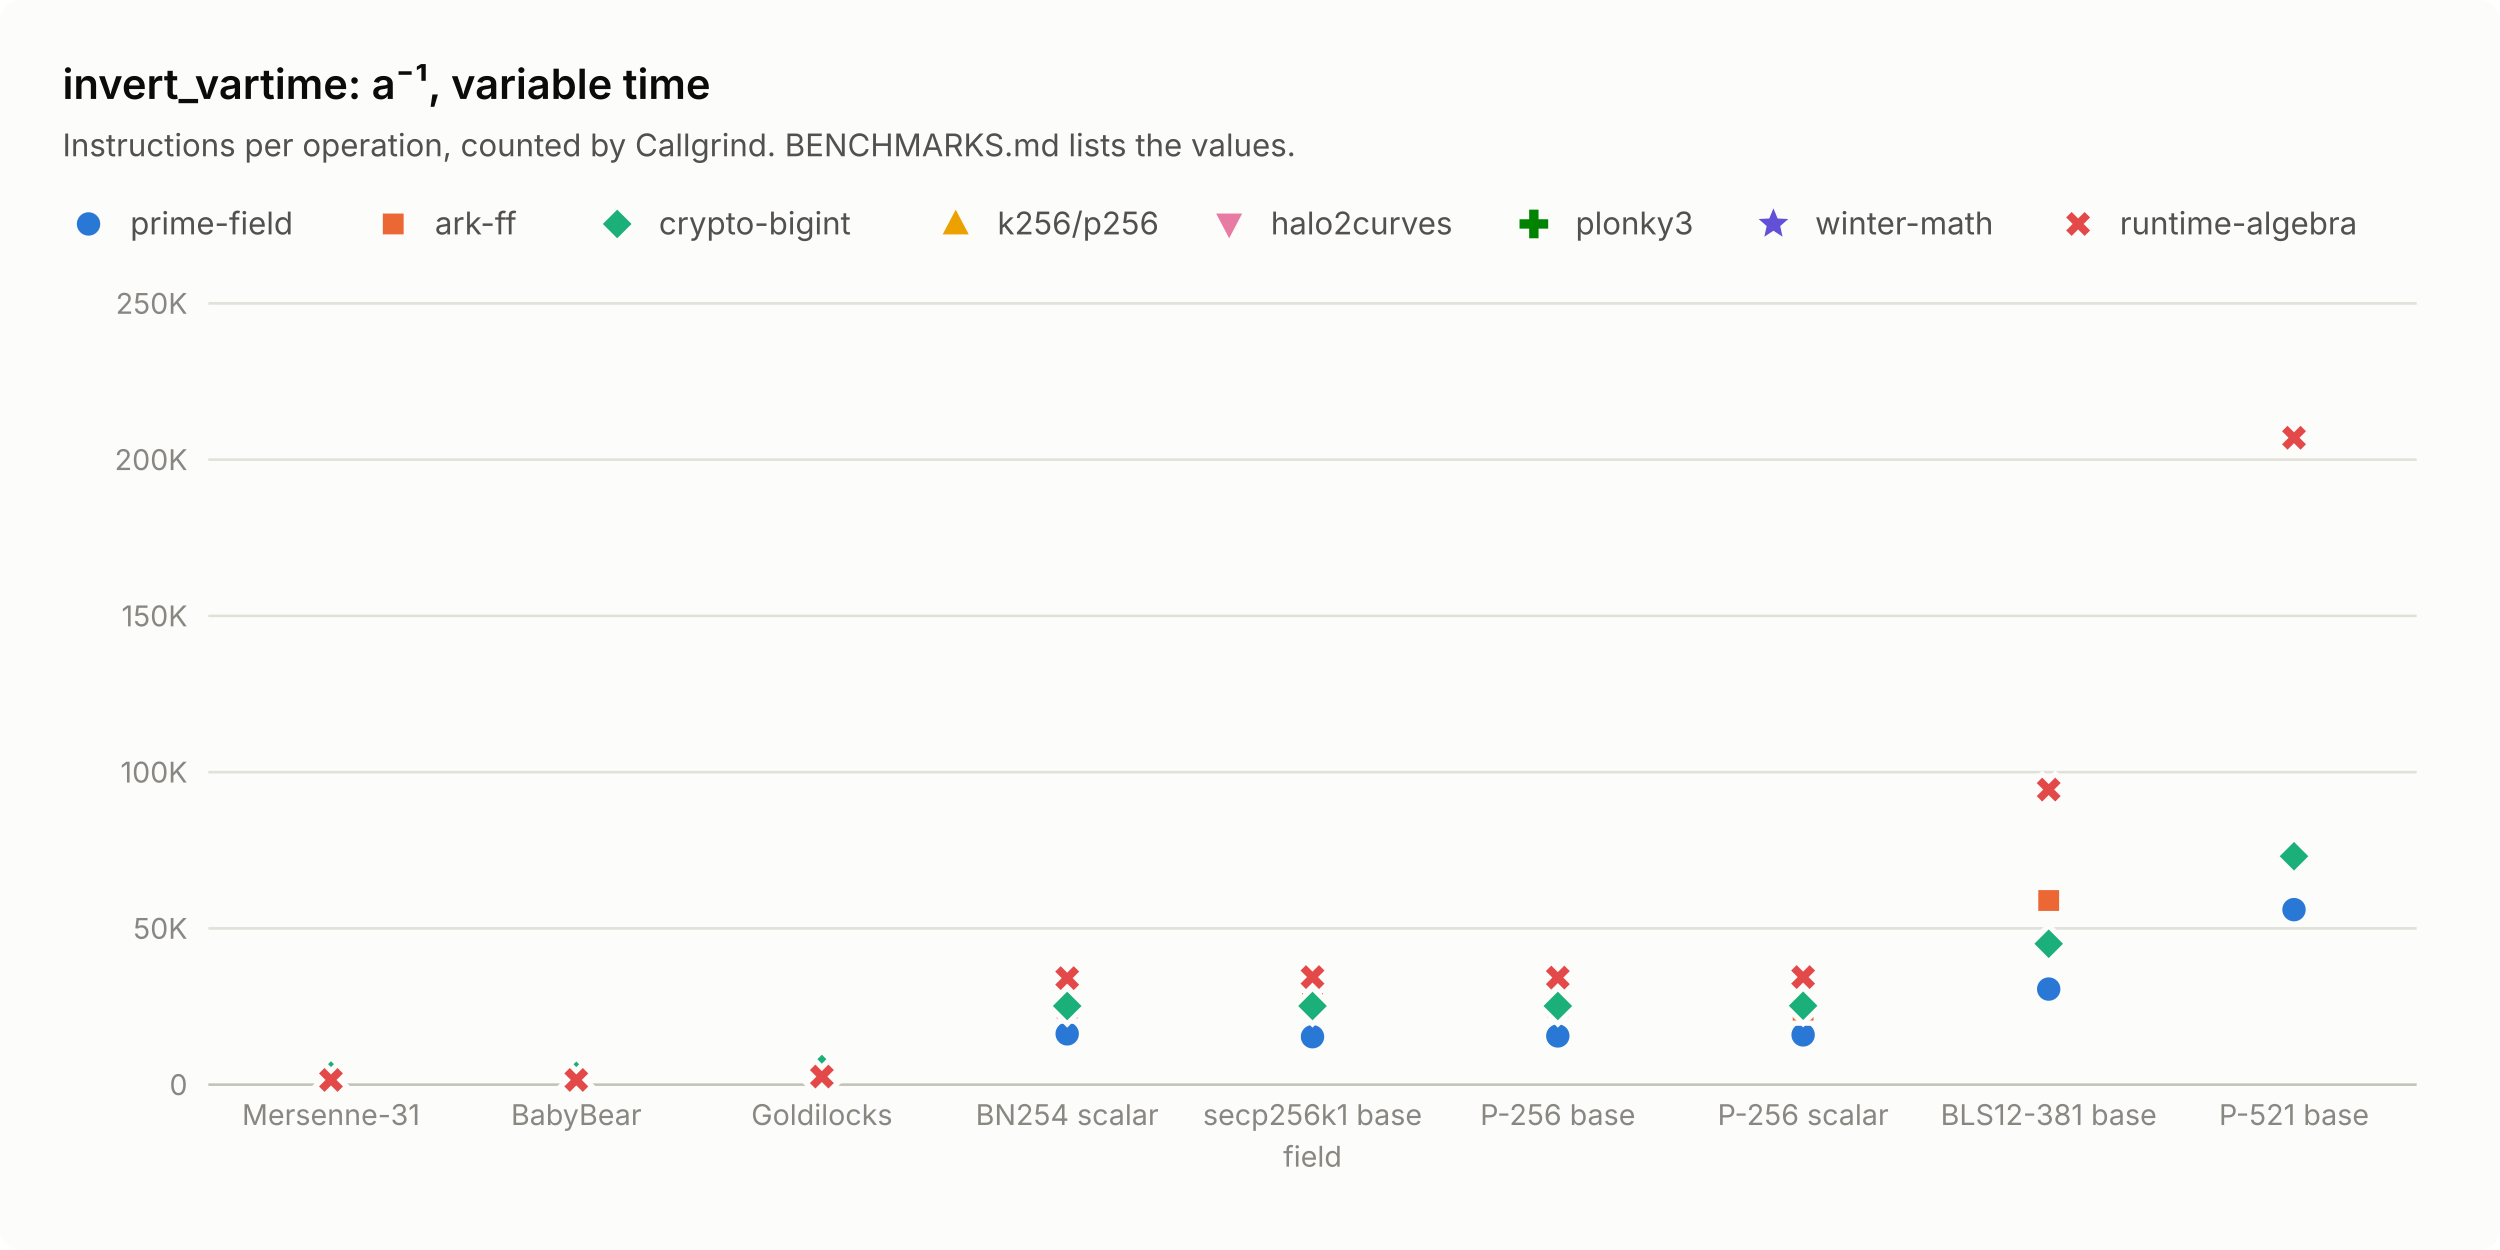
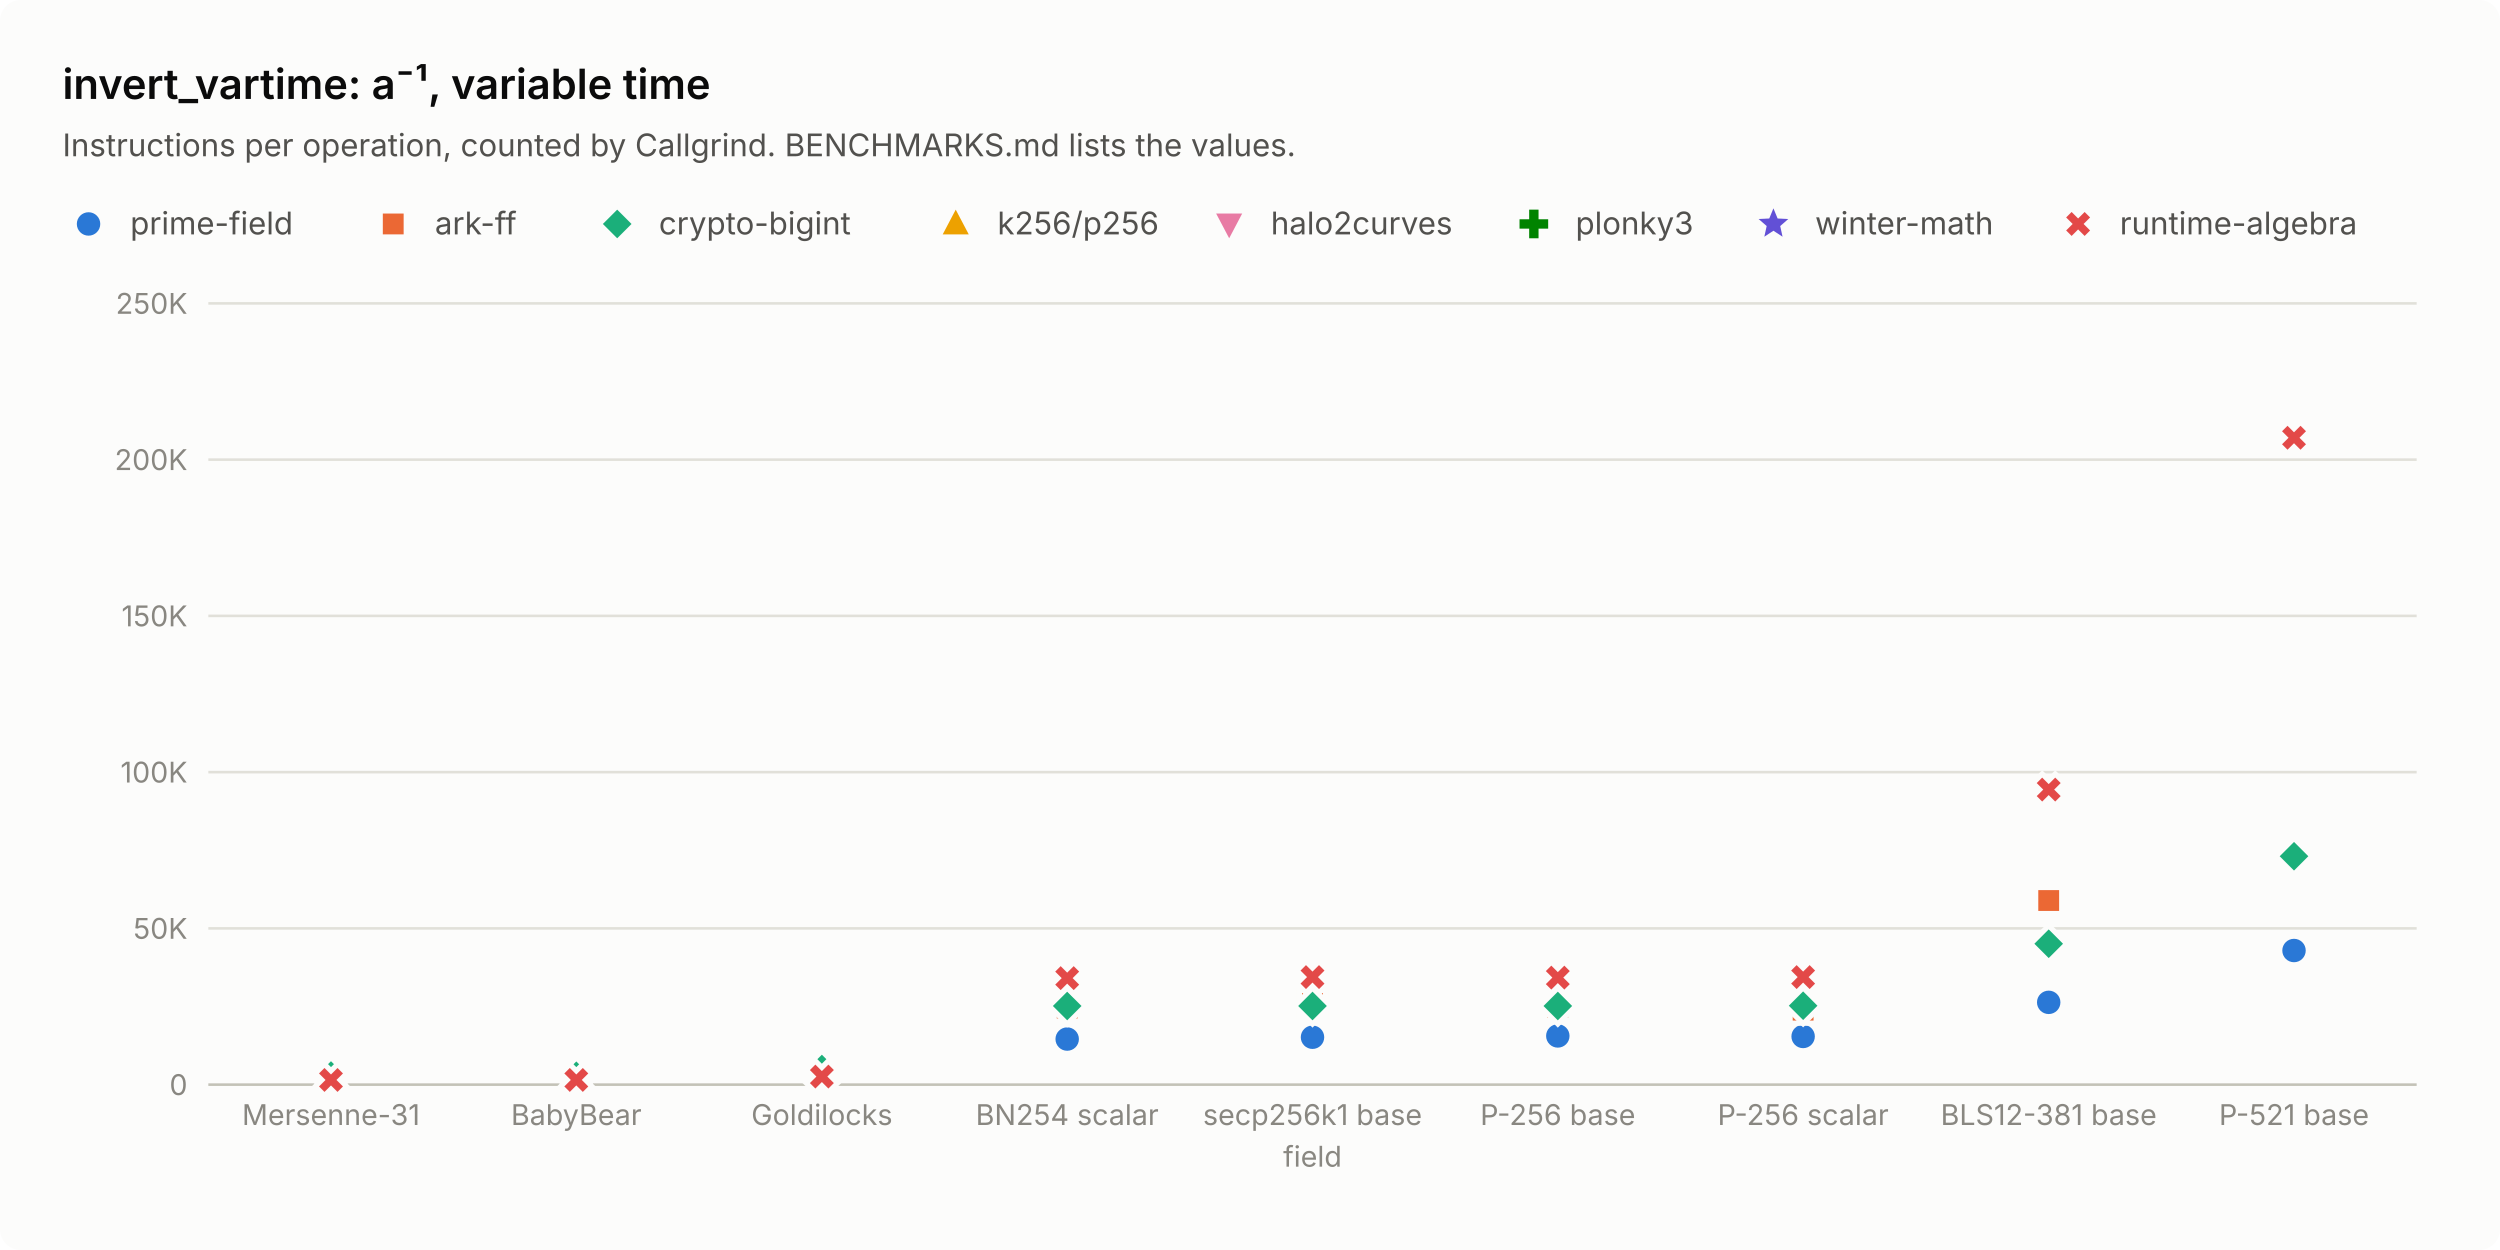
<svg xmlns="http://www.w3.org/2000/svg" width="960" height="480" viewBox="0 0 960 480" role="img" aria-labelledby="title description">
  <style>.grid,.axis{stroke-width:1}.title{font:600 16px system-ui, -apple-system, "Segoe UI", sans-serif}.subtitle,.legend{font:12px system-ui, -apple-system, "Segoe UI", sans-serif}.tick{font:11px system-ui, -apple-system, "Segoe UI", sans-serif;font-variant-numeric:tabular-nums}.line{fill:none;stroke-width:2;stroke-linejoin:round;stroke-linecap:round}.marker{stroke-width:4;paint-order:stroke}.surface{fill:#fcfcfb}.grid{stroke:#e1e0d9}.axis{stroke:#c3c2b7}.title{fill:#0b0b0b}.subtitle,.legend{fill:#52514e}.tick{fill:#898781}.marker{stroke:#fcfcfb}.c0 .line{stroke:#2a78d6}.c0 .marker{fill:#2a78d6}.c1 .line{stroke:#eb6834}.c1 .marker{fill:#eb6834}.c2 .line{stroke:#1baf7a}.c2 .marker{fill:#1baf7a}.c3 .line{stroke:#eda100}.c3 .marker{fill:#eda100}.c4 .line{stroke:#e87ba4}.c4 .marker{fill:#e87ba4}.c5 .line{stroke:#008300}.c5 .marker{fill:#008300}.c6 .line{stroke:#6250d6}.c6 .marker{fill:#6250d6}.c7 .line{stroke:#e34948}.c7 .marker{fill:#e34948}@media (prefers-color-scheme: dark){.surface{fill:#1a1a19}.grid{stroke:#2c2c2a}.axis{stroke:#383835}.title{fill:#f0efec}.subtitle,.legend{fill:#c3c2b7}.tick{fill:#898781}.marker{stroke:#1a1a19}.c0 .line{stroke:#3987e5}.c0 .marker{fill:#3987e5}.c1 .line{stroke:#d95926}.c1 .marker{fill:#d95926}.c2 .line{stroke:#199e70}.c2 .marker{fill:#199e70}.c3 .line{stroke:#c98500}.c3 .marker{fill:#c98500}.c4 .line{stroke:#d55181}.c4 .marker{fill:#d55181}.c5 .line{stroke:#008300}.c5 .marker{fill:#008300}.c6 .line{stroke:#9085e9}.c6 .marker{fill:#9085e9}.c7 .line{stroke:#e66767}.c7 .marker{fill:#e66767}}</style>
  <rect class="surface" width="960" height="480" rx="8" />
  <text class="title" x="24" y="38">invert_vartime: a⁻¹, variable time</text>
  <text class="subtitle" x="24" y="60">Instructions per operation, counted by Callgrind. BENCHMARKS.md lists the values.</text>
  <g class="c0">
    <path class="marker" transform="translate(34,86)" d="M0,-4.5A4.5,4.5 0 1 1 0,4.5A4.5,4.5 0 1 1 0,-4.5Z" />
  </g>
  <text class="legend" x="50" y="90">prime-field</text>
  <g class="c1">
    <path class="marker" transform="translate(151,86)" d="M-4,-4H4V4H-4Z" />
  </g>
  <text class="legend" x="167" y="90">ark-ff</text>
  <g class="c2">
    <path class="marker" transform="translate(237,86)" d="M0,-5.5L5.5,0L0,5.5L-5.5,0Z" />
  </g>
  <text class="legend" x="253" y="90">crypto-bigint</text>
  <g class="c3">
    <path class="marker" transform="translate(367,86)" d="M0,-5.5L5,4H-5Z" />
  </g>
  <text class="legend" x="383" y="90">k256/p256</text>
  <g class="c4">
    <path class="marker" transform="translate(472,86)" d="M0,5.5L5,-4H-5Z" />
  </g>
  <text class="legend" x="488" y="90">halo2curves</text>
  <g class="c5">
    <path class="marker" transform="translate(589,86)" d="M-1.8,-5.5H1.8V-1.8H5.5V1.8H1.8V5.5H-1.8V1.8H-5.5V-1.8H-1.8Z" />
  </g>
  <text class="legend" x="605" y="90">plonky3</text>
  <g class="c6">
    <path class="marker" transform="translate(681,86)" d="M0,-6L1.6,-2.1L5.7,-1.9L2.6,0.8L3.5,4.9L0,2.6L-3.5,4.9L-2.6,0.8L-5.7,-1.9L-1.6,-2.1Z" />
  </g>
  <text class="legend" x="697" y="90">winter-math</text>
  <g class="c7">
    <path class="marker" transform="translate(798,86)" d="M-4.6,-2.5L-2.5,-4.6L0,-2.1L2.5,-4.6L4.6,-2.5L2.1,0L4.6,2.5L2.5,4.6L0,2.1L-2.5,4.6L-4.6,2.5L-2.1,0Z" />
  </g>
  <text class="legend" x="814" y="90">runtime-algebra</text>
  <text class="tick" x="72" y="420.5" text-anchor="end">0</text>
  <path class="grid" d="M80,356.5H928" />
  <text class="tick" x="72" y="360.5" text-anchor="end">50K</text>
  <path class="grid" d="M80,296.5H928" />
  <text class="tick" x="72" y="300.5" text-anchor="end">100K</text>
  <path class="grid" d="M80,236.5H928" />
  <text class="tick" x="72" y="240.5" text-anchor="end">150K</text>
  <path class="grid" d="M80,176.5H928" />
  <text class="tick" x="72" y="180.5" text-anchor="end">200K</text>
  <path class="grid" d="M80,116.5H928" />
  <text class="tick" x="72" y="120.5" text-anchor="end">250K</text>
  <path class="axis" d="M80,416.5H928" />
  <text class="tick" x="127.1" y="432" text-anchor="middle">Mersenne-31</text>
  <text class="tick" x="221.3" y="432" text-anchor="middle">BabyBear</text>
  <text class="tick" x="315.6" y="432" text-anchor="middle">Goldilocks</text>
  <text class="tick" x="409.8" y="432" text-anchor="middle">BN254 scalar</text>
  <text class="tick" x="504.0" y="432" text-anchor="middle">secp256k1 base</text>
  <text class="tick" x="598.2" y="432" text-anchor="middle">P-256 base</text>
  <text class="tick" x="692.4" y="432" text-anchor="middle">P-256 scalar</text>
  <text class="tick" x="786.7" y="432" text-anchor="middle">BLS12-381 base</text>
  <text class="tick" x="880.9" y="432" text-anchor="middle">P-521 base</text>
  <text class="tick" x="504.0" y="448" text-anchor="middle">field</text>
  <g class="c0">
-     <path class="marker" transform="translate(127.1,414.6)" d="M0,-4.5A4.5,4.5 0 1 1 0,4.5A4.5,4.5 0 1 1 0,-4.5Z" />
-     <path class="marker" transform="translate(221.3,414.6)" d="M0,-4.5A4.5,4.5 0 1 1 0,4.5A4.5,4.5 0 1 1 0,-4.5Z" />
-     <path class="marker" transform="translate(315.6,413.4)" d="M0,-4.5A4.5,4.5 0 1 1 0,4.5A4.5,4.5 0 1 1 0,-4.5Z" />
-     <path class="marker" transform="translate(409.8,397.0)" d="M0,-4.5A4.5,4.5 0 1 1 0,4.5A4.5,4.5 0 1 1 0,-4.5Z" />
-     <path class="marker" transform="translate(504.0,398.1)" d="M0,-4.5A4.5,4.5 0 1 1 0,4.5A4.5,4.5 0 1 1 0,-4.5Z" />
+     <path class="marker" transform="translate(127.1,415.0)" d="M0,-4.5A4.5,4.5 0 1 1 0,4.5A4.5,4.5 0 1 1 0,-4.5Z" />
+     <path class="marker" transform="translate(221.3,415.0)" d="M0,-4.5A4.5,4.5 0 1 1 0,4.5A4.5,4.5 0 1 1 0,-4.5Z" />
+     <path class="marker" transform="translate(315.6,413.8)" d="M0,-4.5A4.5,4.5 0 1 1 0,4.5A4.5,4.5 0 1 1 0,-4.5Z" />
+     <path class="marker" transform="translate(409.8,399.0)" d="M0,-4.5A4.5,4.5 0 1 1 0,4.5A4.5,4.5 0 1 1 0,-4.5Z" />
+     <path class="marker" transform="translate(504.0,398.3)" d="M0,-4.5A4.5,4.5 0 1 1 0,4.5A4.5,4.5 0 1 1 0,-4.5Z" />
    <path class="marker" transform="translate(598.2,397.8)" d="M0,-4.5A4.5,4.5 0 1 1 0,4.5A4.5,4.5 0 1 1 0,-4.5Z" />
-     <path class="marker" transform="translate(692.4,397.4)" d="M0,-4.5A4.5,4.5 0 1 1 0,4.5A4.5,4.5 0 1 1 0,-4.5Z" />
-     <path class="marker" transform="translate(786.7,379.8)" d="M0,-4.5A4.5,4.5 0 1 1 0,4.5A4.5,4.5 0 1 1 0,-4.5Z" />
-     <path class="marker" transform="translate(880.9,349.3)" d="M0,-4.5A4.5,4.5 0 1 1 0,4.5A4.5,4.5 0 1 1 0,-4.5Z" />
+     <path class="marker" transform="translate(692.4,398.0)" d="M0,-4.5A4.5,4.5 0 1 1 0,4.5A4.5,4.5 0 1 1 0,-4.5Z" />
+     <path class="marker" transform="translate(786.7,384.9)" d="M0,-4.5A4.5,4.5 0 1 1 0,4.5A4.5,4.5 0 1 1 0,-4.5Z" />
+     <path class="marker" transform="translate(880.9,365.0)" d="M0,-4.5A4.5,4.5 0 1 1 0,4.5A4.5,4.5 0 1 1 0,-4.5Z" />
  </g>
  <g class="c1">
    <path class="marker" transform="translate(409.8,387.1)" d="M-4,-4H4V4H-4Z" />
    <path class="marker" transform="translate(504.0,385.3)" d="M-4,-4H4V4H-4Z" />
    <path class="marker" transform="translate(598.2,386.8)" d="M-4,-4H4V4H-4Z" />
    <path class="marker" transform="translate(692.4,387.9)" d="M-4,-4H4V4H-4Z" />
    <path class="marker" transform="translate(786.7,345.8)" d="M-4,-4H4V4H-4Z" />
  </g>
  <g class="c2">
    <path class="marker" transform="translate(127.1,413.0)" d="M0,-5.5L5.5,0L0,5.5L-5.5,0Z" />
    <path class="marker" transform="translate(221.3,413.1)" d="M0,-5.5L5.5,0L0,5.5L-5.5,0Z" />
    <path class="marker" transform="translate(315.6,410.5)" d="M0,-5.5L5.5,0L0,5.5L-5.5,0Z" />
    <path class="marker" transform="translate(409.8,386.3)" d="M0,-5.5L5.5,0L0,5.5L-5.5,0Z" />
    <path class="marker" transform="translate(504.0,386.3)" d="M0,-5.5L5.5,0L0,5.5L-5.5,0Z" />
    <path class="marker" transform="translate(598.2,386.3)" d="M0,-5.5L5.5,0L0,5.5L-5.5,0Z" />
    <path class="marker" transform="translate(692.4,386.2)" d="M0,-5.5L5.5,0L0,5.5L-5.5,0Z" />
    <path class="marker" transform="translate(786.7,362.4)" d="M0,-5.5L5.5,0L0,5.5L-5.5,0Z" />
    <path class="marker" transform="translate(880.9,328.8)" d="M0,-5.5L5.5,0L0,5.5L-5.5,0Z" />
  </g>
  <g class="c3">
</g>
  <g class="c4">
</g>
  <g class="c5">
</g>
  <g class="c6">
</g>
  <g class="c7">
    <path class="marker" transform="translate(127.1,414.7)" d="M-4.6,-2.5L-2.5,-4.6L0,-2.1L2.5,-4.6L4.6,-2.5L2.1,0L4.6,2.5L2.5,4.6L0,2.1L-2.5,4.6L-4.6,2.5L-2.1,0Z" />
    <path class="marker" transform="translate(221.3,414.7)" d="M-4.6,-2.5L-2.5,-4.6L0,-2.1L2.5,-4.6L4.6,-2.5L2.1,0L4.6,2.5L2.5,4.6L0,2.1L-2.5,4.6L-4.6,2.5L-2.1,0Z" />
    <path class="marker" transform="translate(315.6,413.4)" d="M-4.6,-2.5L-2.5,-4.6L0,-2.1L2.5,-4.6L4.6,-2.5L2.1,0L4.6,2.5L2.5,4.6L0,2.1L-2.5,4.6L-4.6,2.5L-2.1,0Z" />
    <path class="marker" transform="translate(409.8,375.6)" d="M-4.6,-2.5L-2.5,-4.6L0,-2.1L2.5,-4.6L4.6,-2.5L2.1,0L4.6,2.5L2.5,4.6L0,2.1L-2.5,4.6L-4.6,2.5L-2.1,0Z" />
    <path class="marker" transform="translate(504.0,375.2)" d="M-4.6,-2.5L-2.5,-4.6L0,-2.1L2.5,-4.6L4.6,-2.5L2.1,0L4.6,2.5L2.5,4.6L0,2.1L-2.5,4.6L-4.6,2.5L-2.1,0Z" />
    <path class="marker" transform="translate(598.2,375.4)" d="M-4.6,-2.5L-2.5,-4.6L0,-2.1L2.5,-4.6L4.6,-2.5L2.1,0L4.6,2.5L2.5,4.6L0,2.1L-2.5,4.6L-4.6,2.5L-2.1,0Z" />
    <path class="marker" transform="translate(692.4,375.2)" d="M-4.6,-2.5L-2.5,-4.6L0,-2.1L2.5,-4.6L4.6,-2.5L2.1,0L4.6,2.5L2.5,4.6L0,2.1L-2.5,4.6L-4.6,2.5L-2.1,0Z" />
    <path class="marker" transform="translate(786.7,303.2)" d="M-4.6,-2.5L-2.5,-4.6L0,-2.1L2.5,-4.6L4.6,-2.5L2.1,0L4.6,2.5L2.5,4.6L0,2.1L-2.5,4.6L-4.6,2.5L-2.1,0Z" />
    <path class="marker" transform="translate(880.9,168.1)" d="M-4.6,-2.5L-2.5,-4.6L0,-2.1L2.5,-4.6L4.6,-2.5L2.1,0L4.6,2.5L2.5,4.6L0,2.1L-2.5,4.6L-4.6,2.5L-2.1,0Z" />
  </g>
</svg>
